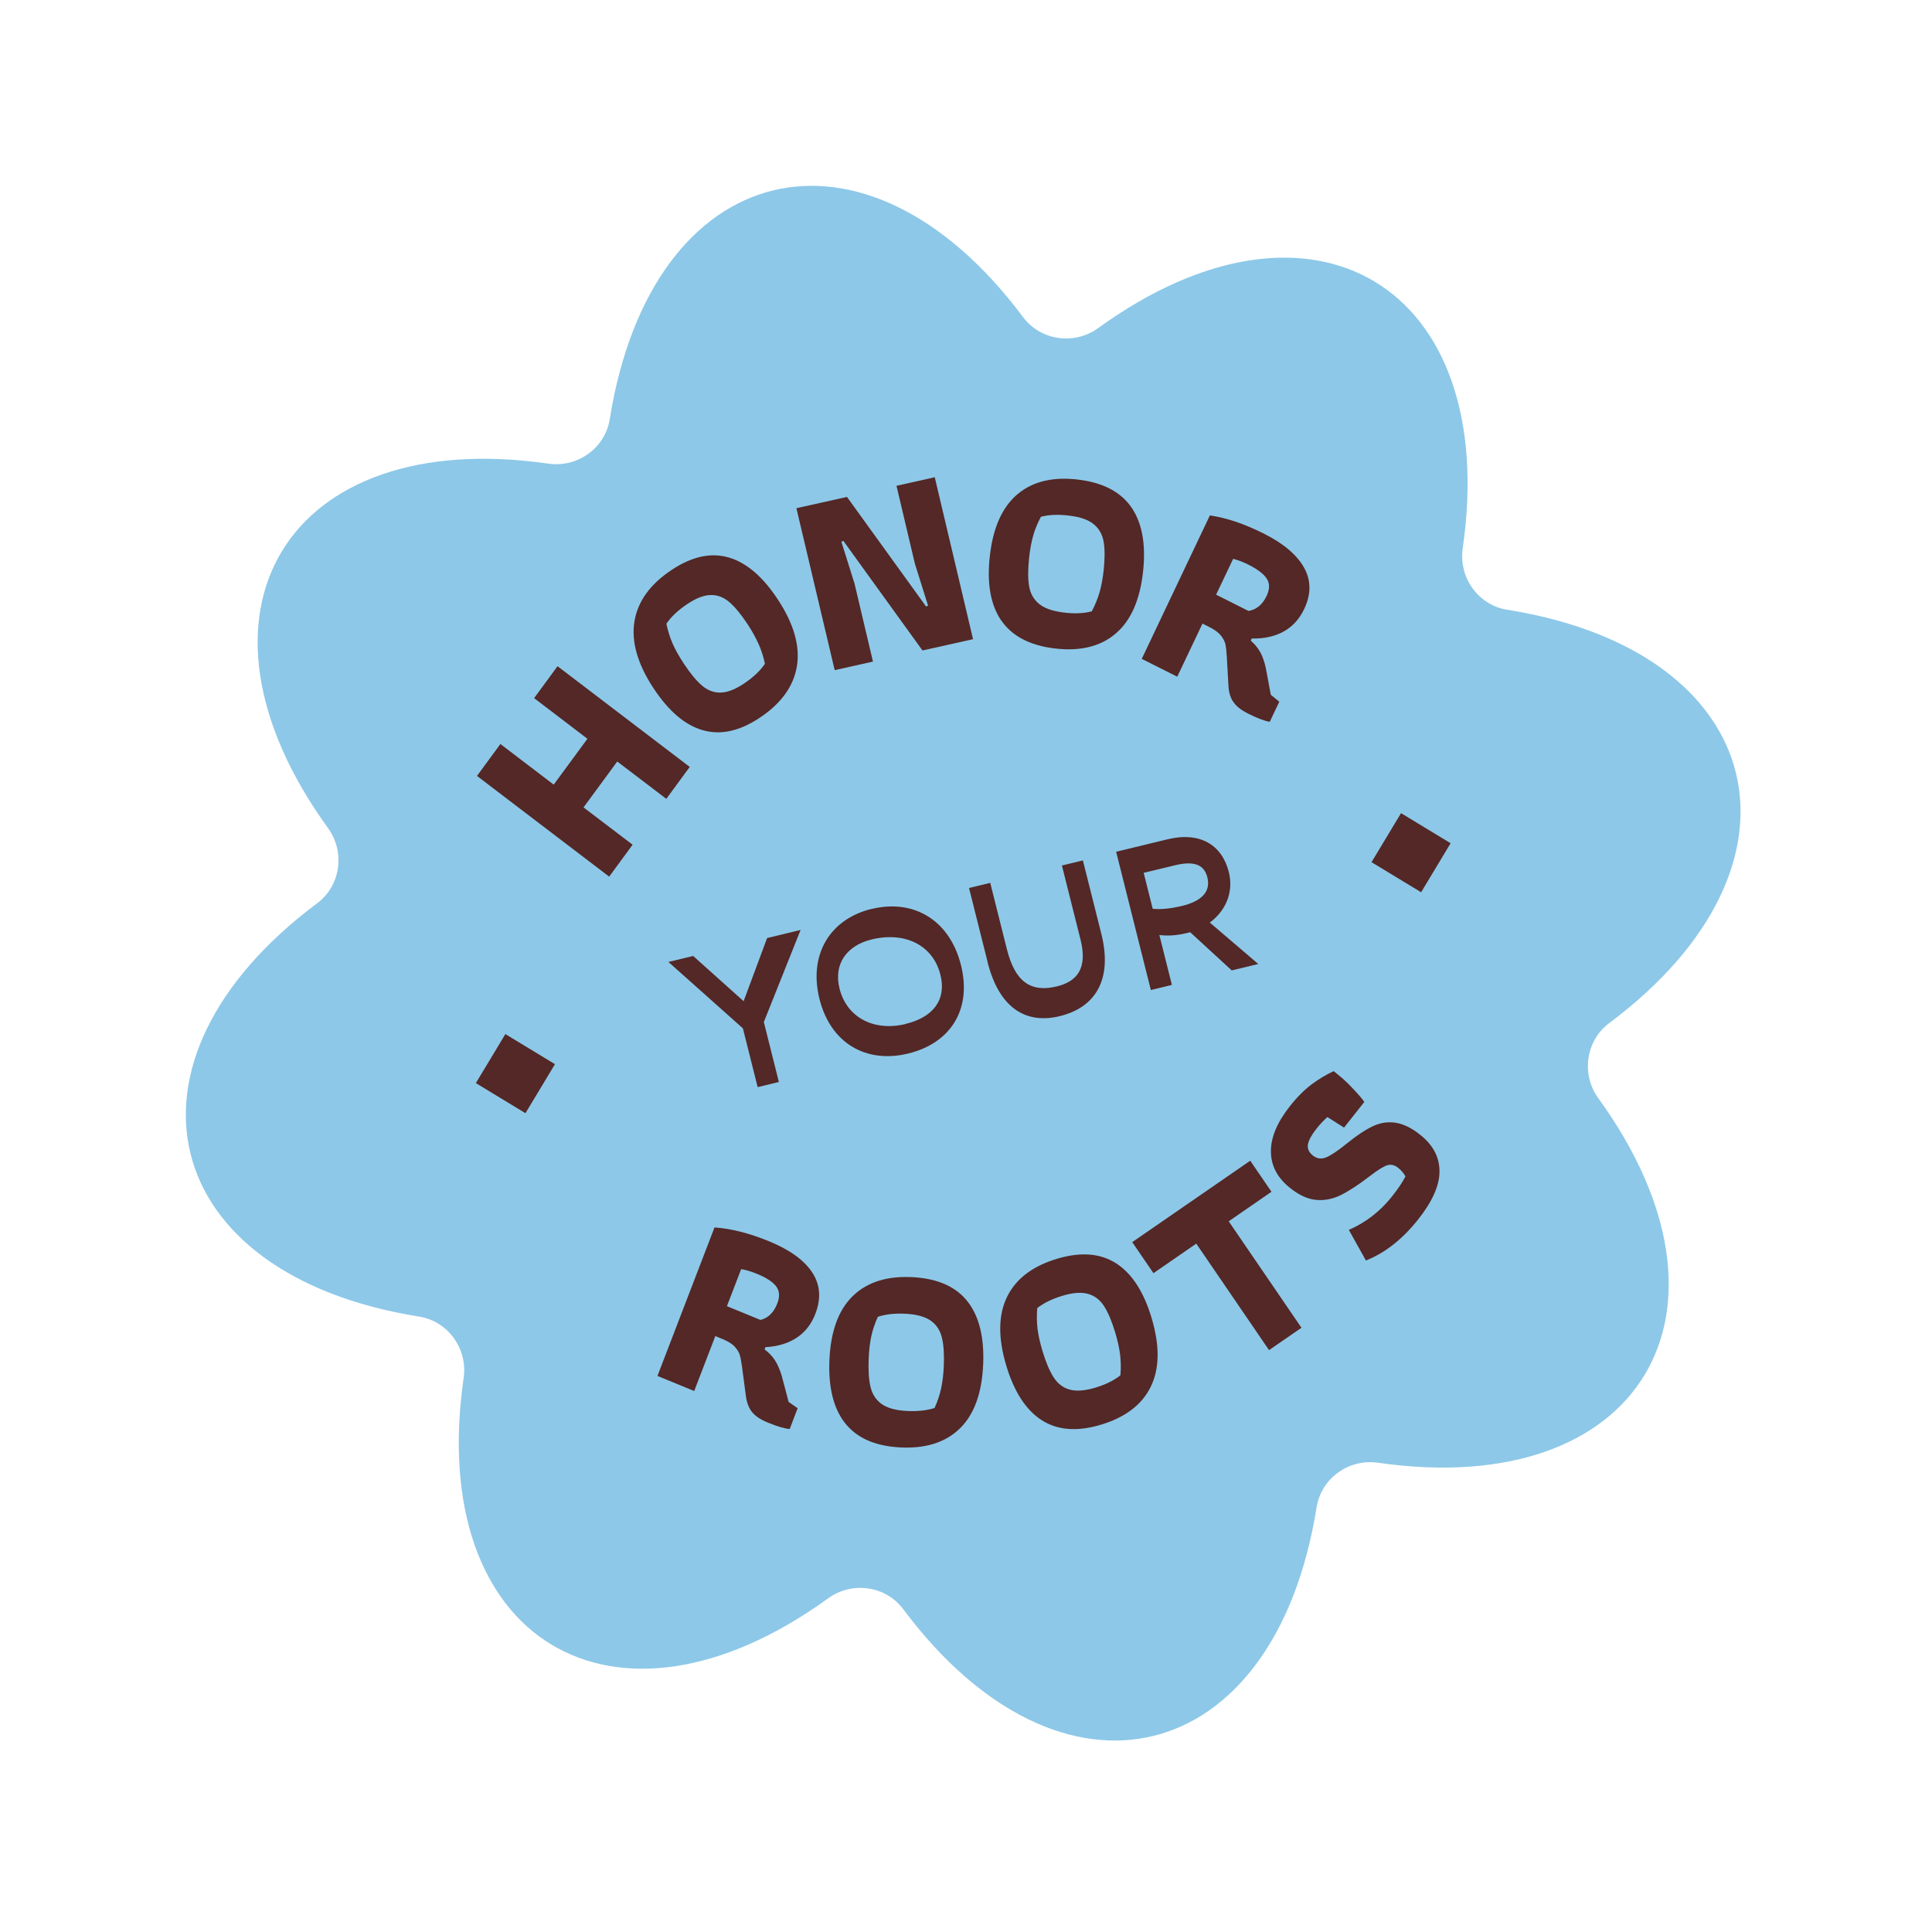
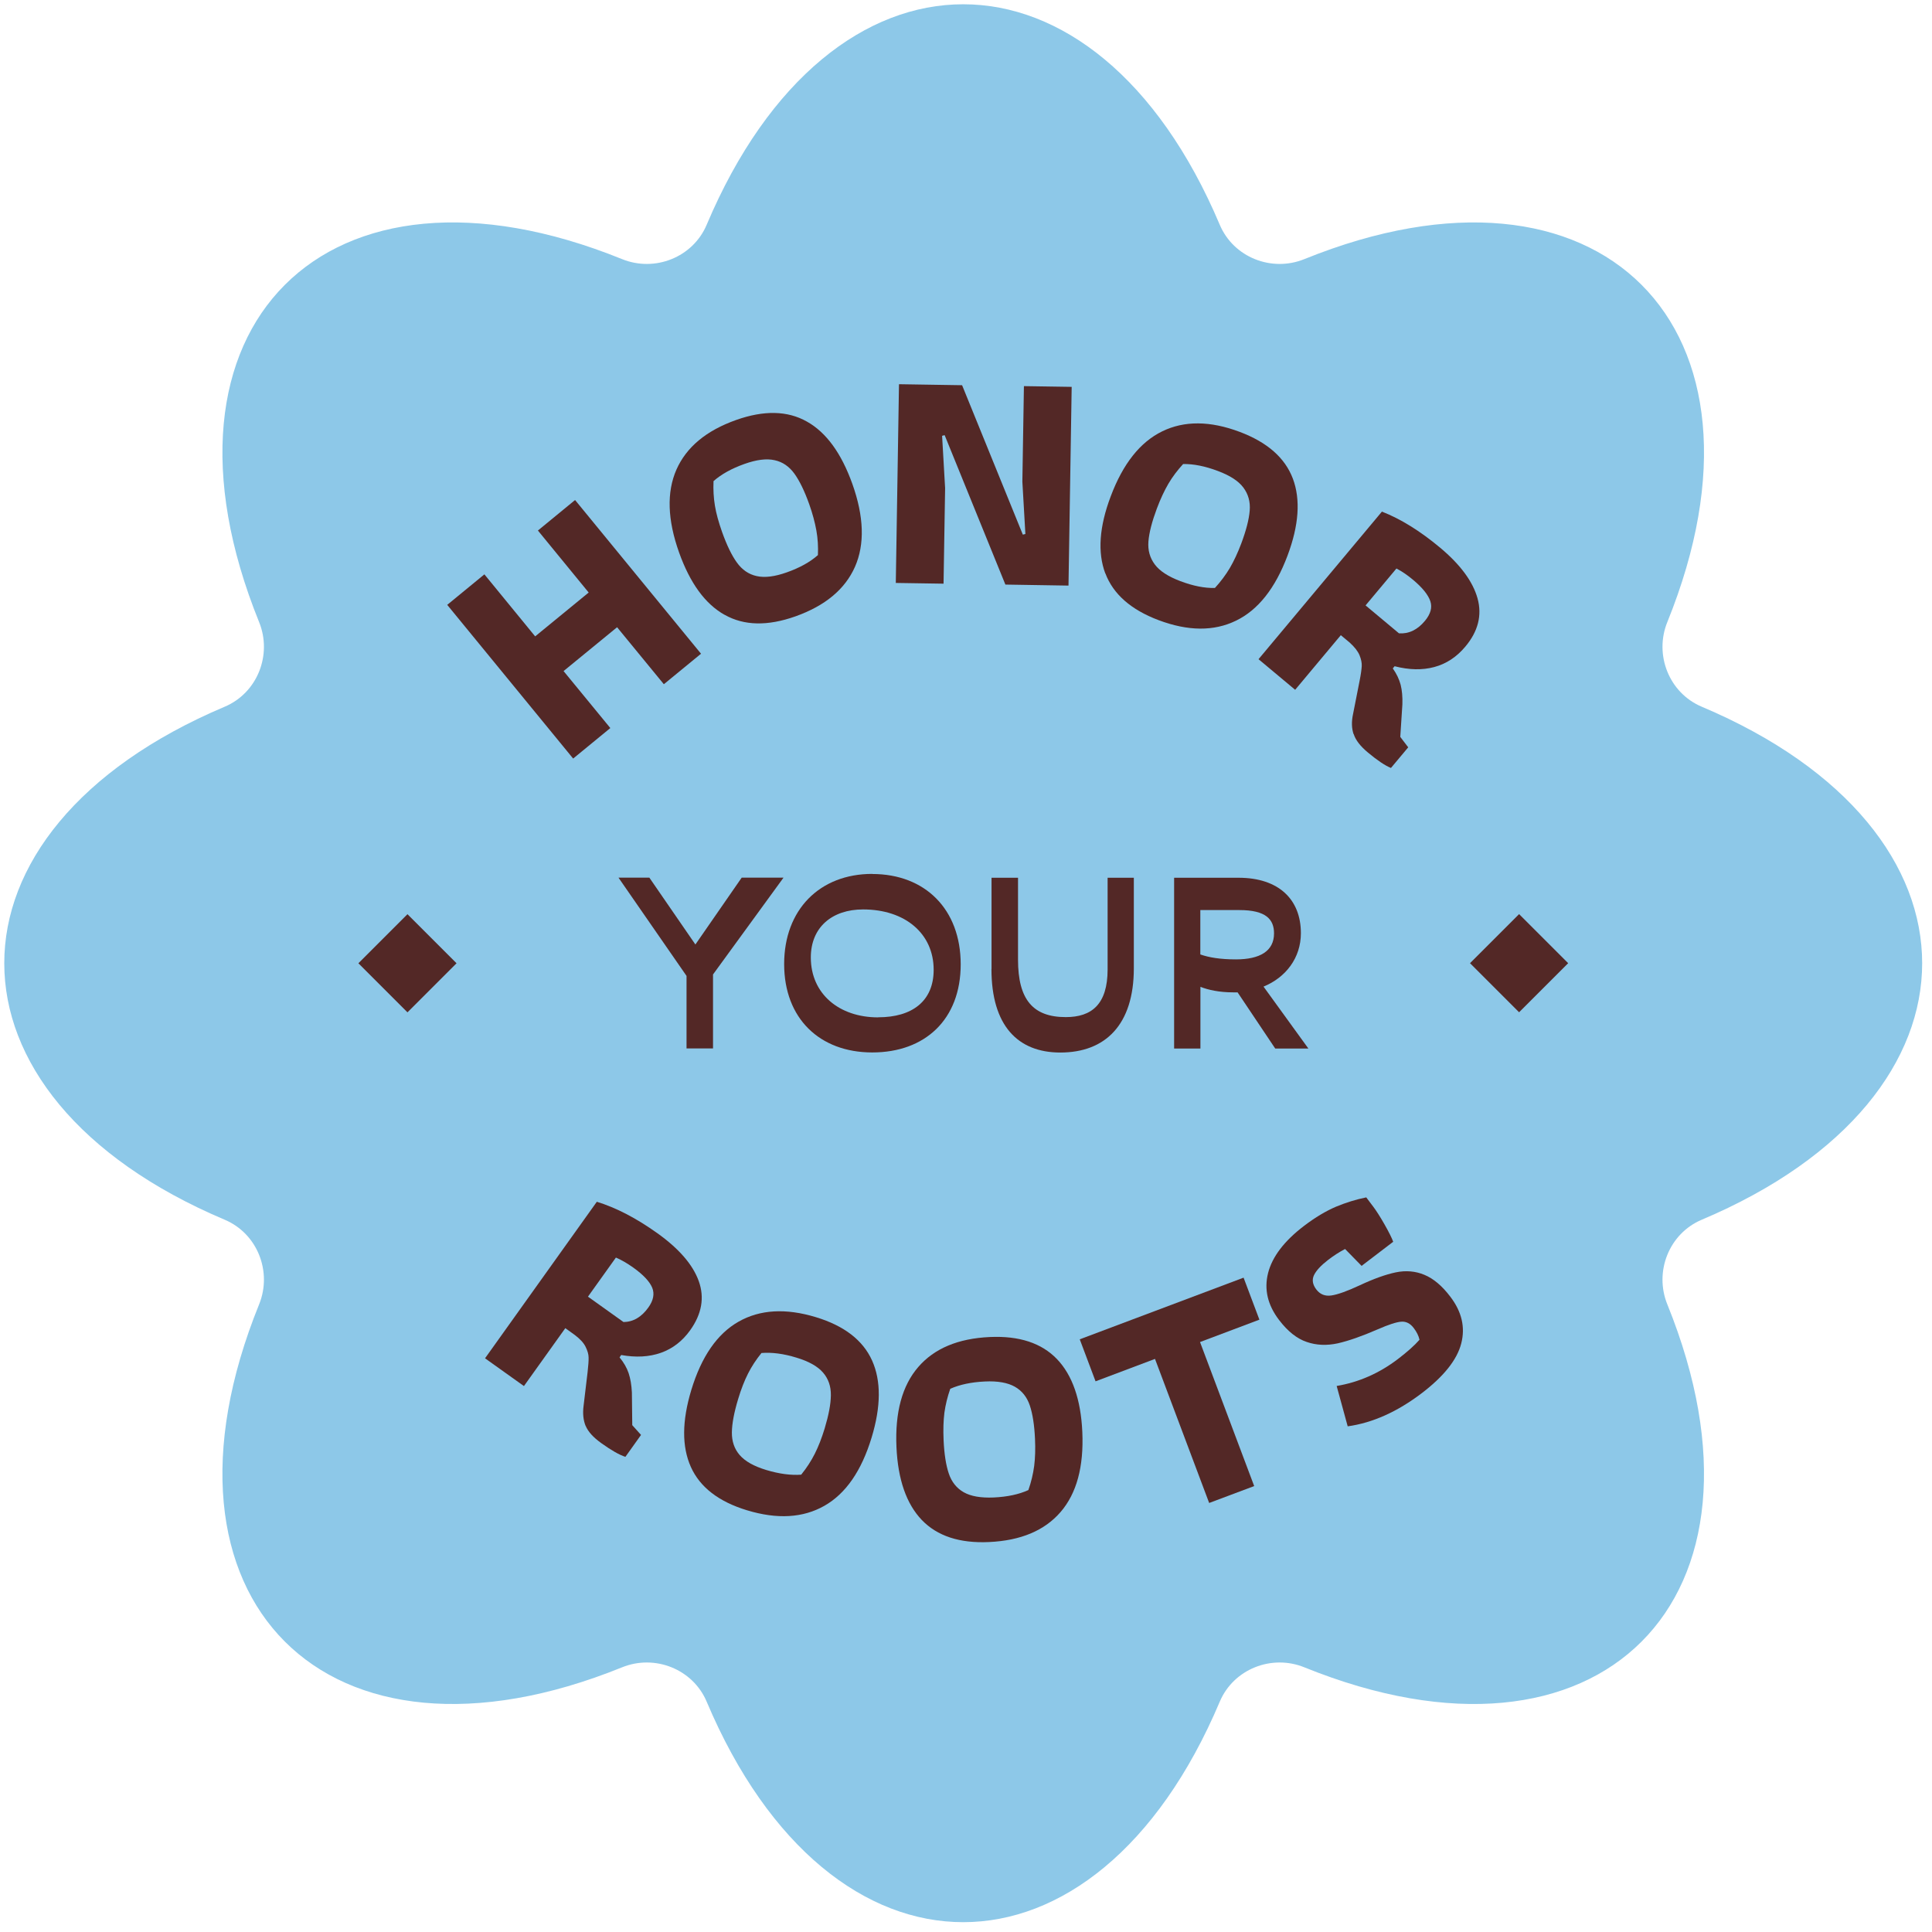
- <svg xmlns="http://www.w3.org/2000/svg" width="237" height="237" viewBox="0 0 237 237" fill="none">
-   <path d="M179.434 67.269C184.067 35.15 161.009 21.206 134.717 40.243C131.801 42.36 127.67 41.799 125.512 38.912C106.07 12.883 79.911 19.334 74.8 51.418C74.232 54.976 70.835 57.394 67.269 56.875C35.15 52.242 21.206 75.301 40.243 101.593C42.36 104.508 41.799 108.64 38.913 110.797C12.883 130.239 19.334 156.398 51.418 161.509C54.977 162.078 57.394 165.474 56.875 169.04C52.242 201.159 75.301 215.103 101.593 196.066C104.509 193.949 108.64 194.51 110.798 197.397C130.239 223.426 156.399 216.976 161.51 184.891C162.078 181.333 165.475 178.915 169.04 179.434C201.16 184.067 215.103 161.008 196.066 134.716C193.949 131.801 194.511 127.669 197.397 125.512C223.427 106.07 216.976 79.911 184.892 74.8C181.333 74.231 178.916 70.835 179.434 67.269Z" fill="#8DC8E8" />
-   <path d="M58.512 95.183L61.384 91.268L67.923 96.253L72.06 90.625L65.521 85.64L68.393 81.725L84.609 94.079L81.737 97.994L75.718 93.415L71.581 99.043L77.6 103.622L74.728 107.537L58.512 95.183Z" fill="#532826" />
-   <path d="M86.199 89.572C84.021 88.947 82.02 87.228 80.175 84.438C78.204 81.447 77.426 78.71 77.825 76.24C78.234 73.768 79.757 71.655 82.415 69.897C84.885 68.261 87.212 67.75 89.384 68.386C91.563 69.011 93.564 70.731 95.408 73.521C97.379 76.512 98.158 79.249 97.758 81.719C97.35 84.191 95.826 86.304 93.178 88.06C90.708 89.695 88.38 90.206 86.208 89.57L86.199 89.572ZM93.838 81.445C93.659 80.59 93.405 79.773 93.059 79.007C92.713 78.241 92.271 77.43 91.701 76.564C90.915 75.372 90.175 74.469 89.483 73.873C88.791 73.277 88.032 72.977 87.202 72.993C86.369 73 85.417 73.364 84.345 74.075C83.199 74.833 82.334 75.649 81.746 76.514C81.925 77.368 82.177 78.176 82.498 78.92C82.821 79.672 83.283 80.487 83.872 81.388C84.657 82.579 85.398 83.482 86.09 84.079C86.781 84.675 87.54 84.975 88.371 84.959C89.204 84.952 90.155 84.588 91.228 83.877C92.373 83.119 93.239 82.303 93.826 81.438L93.838 81.445Z" fill="#532826" />
-   <path d="M97.696 62.342L103.898 60.958L113.609 74.408L113.843 74.285L112.229 69.144L109.974 59.594L114.667 58.544L119.363 78.409L113.161 79.793L103.45 66.343L103.216 66.467L104.83 71.607L107.086 81.157L102.392 82.207L97.696 62.342Z" fill="#532826" />
-   <path d="M122.815 76.109C121.529 74.216 121.052 71.618 121.412 68.317C121.788 64.78 122.924 62.219 124.817 60.625C126.71 59.032 129.247 58.441 132.426 58.855C135.391 59.244 137.518 60.374 138.815 62.273C140.1 64.165 140.577 66.763 140.226 70.062C139.85 73.599 138.716 76.169 136.821 77.754C134.928 79.348 132.391 79.938 129.212 79.524C126.248 79.136 124.118 77.996 122.824 76.106L122.815 76.109ZM133.93 74.993C134.334 74.229 134.651 73.458 134.886 72.658C135.111 71.861 135.279 70.951 135.391 69.93C135.538 68.524 135.539 67.366 135.387 66.466C135.235 65.566 134.827 64.853 134.178 64.314C133.529 63.775 132.559 63.428 131.265 63.266C129.891 63.085 128.697 63.13 127.691 63.391C127.286 64.154 126.966 64.917 126.746 65.694C126.525 66.471 126.35 67.391 126.238 68.451C126.091 69.857 126.09 71.016 126.242 71.916C126.394 72.816 126.802 73.529 127.451 74.068C128.1 74.607 129.07 74.953 130.366 75.124C131.741 75.306 132.935 75.26 133.939 74.99L133.93 74.993Z" fill="#532826" />
-   <path d="M151.256 86.064C150.91 85.521 150.722 84.852 150.692 84.058L150.495 80.585C150.457 79.909 150.398 79.412 150.335 79.089C150.272 78.766 150.109 78.42 149.847 78.058C149.584 77.697 149.157 77.356 148.561 77.026L147.508 76.498L144.415 83.01L140.059 80.825L148.416 63.227C150.453 63.519 152.652 64.264 155.008 65.445C157.43 66.657 159.082 68.054 159.962 69.618C160.841 71.182 160.857 72.895 159.975 74.728C159.386 75.96 158.546 76.875 157.455 77.475C156.365 78.074 155.062 78.359 153.555 78.325L153.432 78.586C153.943 79.033 154.331 79.518 154.612 80.029C154.885 80.543 155.113 81.183 155.277 81.944L155.891 85.231L156.931 86.081L155.762 88.542C155.13 88.443 154.25 88.114 153.12 87.546C152.219 87.097 151.6 86.599 151.261 86.044L151.256 86.064ZM153.165 74.946C154.137 74.78 154.881 74.157 155.386 73.081C155.761 72.277 155.776 71.588 155.412 71.01C155.047 70.432 154.302 69.849 153.172 69.281C152.51 68.948 151.879 68.704 151.271 68.552L149.18 72.951L153.156 74.948L153.165 74.946Z" fill="#532826" />
-   <path d="M92.208 173.167C91.831 172.65 91.589 171.995 91.494 171.207L91.036 167.748C90.942 167.076 90.856 166.586 90.766 166.27C90.686 165.952 90.489 165.623 90.202 165.277C89.915 164.931 89.459 164.626 88.839 164.35L87.748 163.899L85.158 170.637L80.651 168.787L87.647 150.573C89.692 150.709 91.932 151.28 94.376 152.284C96.875 153.314 98.625 154.572 99.62 156.069C100.615 157.566 100.752 159.269 100.02 161.172C99.527 162.448 98.76 163.423 97.719 164.107C96.678 164.791 95.401 165.175 93.895 165.257L93.794 165.533C94.334 165.943 94.76 166.39 95.075 166.884C95.389 167.377 95.66 167.997 95.887 168.743L96.744 171.981L97.848 172.748L96.872 175.297C96.234 175.248 95.332 174.982 94.167 174.5C93.235 174.117 92.581 173.666 92.204 173.149L92.208 173.167ZM93.279 161.923C94.233 161.684 94.924 161.007 95.353 159.891C95.674 159.062 95.632 158.368 95.227 157.819C94.823 157.27 94.036 156.745 92.862 156.265C92.175 155.986 91.527 155.785 90.921 155.68L89.171 160.229L93.277 161.914L93.279 161.923Z" fill="#532826" />
-   <path d="M103.644 174.549C102.238 172.744 101.606 170.174 101.745 166.859C101.897 163.299 102.863 160.663 104.65 158.95C106.437 157.237 108.92 156.476 112.123 156.682C115.103 156.873 117.301 157.87 118.707 159.675C120.113 161.48 120.744 164.05 120.606 167.366C120.453 170.925 119.488 173.561 117.701 175.274C115.914 176.987 113.43 177.748 110.228 177.543C107.247 177.351 105.05 176.354 103.644 174.549ZM114.65 172.706C115.01 171.915 115.273 171.118 115.449 170.313C115.623 169.499 115.733 168.585 115.777 167.56C115.835 166.137 115.762 164.987 115.547 164.102C115.333 163.217 114.891 162.522 114.207 162.03C113.523 161.538 112.539 161.253 111.237 161.17C109.857 161.077 108.666 161.209 107.685 161.532C107.325 162.323 107.059 163.111 106.888 163.895C106.716 164.68 106.602 165.614 106.56 166.686C106.503 168.109 106.575 169.26 106.79 170.145C107.004 171.029 107.446 171.724 108.13 172.216C108.815 172.708 109.798 172.993 111.1 173.076C112.478 173.16 113.671 173.038 114.661 172.713L114.65 172.706Z" fill="#532826" />
-   <path d="M127.757 174.195C125.849 172.955 124.405 170.735 123.445 167.54C122.416 164.111 122.45 161.285 123.555 159.051C124.659 156.817 126.742 155.265 129.799 154.376C132.653 153.545 135.031 153.756 136.947 154.994C138.855 156.234 140.299 158.453 141.259 161.648C142.288 165.078 142.254 167.904 141.15 170.137C140.045 172.371 137.962 173.924 134.905 174.813C132.051 175.643 129.673 175.433 127.757 174.195ZM137.443 168.722C137.517 167.855 137.502 167.009 137.405 166.174C137.301 165.35 137.1 164.443 136.802 163.453C136.389 162.085 135.938 161.016 135.449 160.246C134.96 159.476 134.31 158.966 133.511 158.733C132.712 158.501 131.691 158.553 130.446 158.92C129.121 159.306 128.056 159.822 127.241 160.462C127.167 161.329 127.179 162.166 127.27 162.974C127.369 163.78 127.573 164.696 127.882 165.731C128.295 167.099 128.746 168.168 129.235 168.938C129.724 169.708 130.374 170.218 131.173 170.45C131.972 170.683 132.99 170.622 134.237 170.264C135.554 169.88 136.627 169.362 137.44 168.713L137.443 168.722Z" fill="#532826" />
-   <path d="M146.739 152.56L141.496 156.182L138.892 152.373L153.367 142.385L155.971 146.195L150.727 149.818L159.652 162.879L155.673 165.619L146.748 152.558L146.739 152.56Z" fill="#532826" />
-   <path d="M167.559 154.627L165.461 150.868C167.539 149.973 169.306 148.603 170.78 146.744C171.512 145.815 172.057 145.009 172.404 144.318C172.225 143.946 171.927 143.594 171.522 143.266C171.08 142.909 170.625 142.797 170.161 142.947C169.696 143.097 168.992 143.537 168.048 144.265C166.683 145.317 165.495 146.094 164.493 146.595C163.48 147.089 162.461 147.296 161.42 147.189C160.38 147.092 159.293 146.581 158.156 145.648C156.662 144.426 155.911 142.957 155.903 141.241C155.896 139.526 156.669 137.671 158.236 135.694C159.119 134.575 160.006 133.696 160.881 133.032C161.767 132.375 162.672 131.83 163.605 131.394L164.492 132.126C164.9 132.462 165.425 132.963 166.06 133.64C166.696 134.316 167.13 134.83 167.36 135.179L164.875 138.323L162.831 137.03C162.344 137.465 161.882 137.962 161.445 138.521C160.886 139.234 160.556 139.843 160.45 140.361C160.353 140.876 160.544 141.332 161.035 141.735C161.526 142.138 162.068 142.22 162.662 141.981C163.256 141.741 164.1 141.182 165.193 140.292C166.388 139.32 167.451 138.611 168.382 138.166C169.312 137.72 170.28 137.574 171.251 137.737C172.23 137.897 173.263 138.42 174.342 139.309C175.836 140.532 176.585 141.992 176.583 143.709C176.582 145.427 175.718 147.371 173.98 149.573C172.054 152.004 169.912 153.695 167.55 154.629L167.559 154.627Z" fill="#532826" />
-   <path d="M81.988 118.006L85.03 117.269L91.22 122.818L94.101 115.072L98.21 114.076L93.699 125.376L95.545 132.728L92.943 133.359L91.134 126.152L81.997 118.004L81.988 118.006Z" fill="#532826" />
-   <path d="M106.938 111.502C112.116 110.247 116.502 112.893 117.878 118.376C119.255 123.86 116.578 127.985 111.392 129.241C106.206 130.497 101.881 127.943 100.527 122.55C99.173 117.158 101.759 112.747 106.936 111.492L106.938 111.502ZM111.098 125.605C114.427 124.798 116.143 122.687 115.359 119.564C114.456 115.969 111.053 114.242 106.916 115.244C103.875 115.98 102.228 118.257 102.983 121.262C103.89 124.875 107.251 126.546 111.091 125.616L111.098 125.605Z" fill="#532826" />
-   <path d="M121.149 118.001L118.872 108.93L121.472 108.301L123.514 116.437C124.514 120.419 126.426 121.784 129.635 121.006C132.163 120.394 133.427 118.76 132.55 115.268L130.266 106.17L132.839 105.547L135.098 114.545C136.505 120.15 134.4 123.585 129.98 124.656C125.803 125.668 122.549 123.618 121.14 118.003L121.149 118.001Z" fill="#532826" />
-   <path d="M141.175 121.445L136.918 104.485L143.237 102.954C147.199 101.995 149.903 103.639 150.74 106.976C151.357 109.434 150.365 111.733 148.406 113.17L154.35 118.253L151.097 119.041L146.004 114.358L145.565 114.464C144.185 114.799 143.074 114.808 142.22 114.698L143.756 120.819L141.184 121.443L141.175 121.445ZM141.402 111.48C142.329 111.573 143.47 111.499 145.021 111.123C147.351 110.559 148.556 109.41 148.11 107.633C147.764 106.254 146.75 105.509 144.132 106.143L140.296 107.073L141.4 111.471L141.402 111.48Z" fill="#532826" />
-   <path d="M171.865 99.751L168.246 105.764L174.329 109.453L177.948 103.441L171.865 99.751Z" fill="#532826" />
-   <path d="M61.994 126.853L58.375 132.865L64.458 136.555L68.077 130.543L61.994 126.853Z" fill="#532826" />
+ <svg xmlns="http://www.w3.org/2000/svg" width="137" height="137" viewBox="0 0 137 137" fill="none">
+   <path d="M118.233 44.108C126.723 23.159 113.454 9.883 92.497 18.373C90.172 19.318 87.472 18.25 86.494 15.938C77.686 -4.909 58.919 -4.909 50.111 15.938C49.134 18.25 46.433 19.318 44.108 18.373C23.158 9.883 9.882 23.152 18.372 44.108C19.318 46.433 18.249 49.134 15.938 50.112C-4.909 58.919 -4.909 77.687 15.938 86.494C18.249 87.472 19.318 90.173 18.372 92.498C9.882 113.447 23.152 126.723 44.108 118.233C46.433 117.288 49.134 118.356 50.111 120.668C58.919 141.515 77.686 141.515 86.494 120.668C87.472 118.356 90.172 117.288 92.497 118.233C113.447 126.723 126.723 113.454 118.233 92.498C117.287 90.173 118.356 87.472 120.668 86.494C141.514 77.687 141.514 58.919 120.668 50.112C118.356 49.134 117.287 46.433 118.233 44.108Z" fill="#8DC8E8" />
+   <path d="M31.713 42.891L34.349 40.728L37.949 45.126L41.744 42.017L38.144 37.62L40.779 35.457L49.71 46.356L47.074 48.519L43.758 44.478L39.963 47.586L43.279 51.627L40.643 53.79L31.713 42.891Z" fill="#532826" />
+   <path d="M51.38 43.597C50.001 42.826 48.932 41.35 48.155 39.18C47.326 36.855 47.268 34.893 47.967 33.3C48.673 31.707 50.078 30.535 52.196 29.783C54.165 29.084 55.842 29.116 57.215 29.893C58.594 30.664 59.663 32.141 60.44 34.31C61.269 36.635 61.327 38.597 60.628 40.19C59.922 41.783 58.517 42.956 56.406 43.707C54.437 44.406 52.76 44.374 51.387 43.597H51.38ZM57.999 39.374C58.025 38.772 57.992 38.183 57.889 37.613C57.785 37.043 57.623 36.428 57.383 35.754C57.053 34.828 56.703 34.103 56.334 33.591C55.965 33.08 55.499 32.756 54.929 32.633C54.359 32.503 53.647 32.594 52.792 32.898C51.879 33.222 51.147 33.63 50.597 34.116C50.571 34.718 50.603 35.301 50.694 35.851C50.784 36.408 50.959 37.03 51.205 37.73C51.536 38.656 51.885 39.381 52.255 39.892C52.624 40.404 53.09 40.728 53.66 40.851C54.23 40.98 54.942 40.89 55.797 40.585C56.71 40.262 57.442 39.854 57.992 39.368L57.999 39.374Z" fill="#532826" />
+   <path d="M63.748 27.245L68.223 27.316L72.53 37.911L72.711 37.866L72.497 34.155L72.607 27.381L75.994 27.433L75.768 41.525L71.293 41.453L66.986 30.858L66.805 30.904L67.019 34.615L66.908 41.389L63.522 41.337L63.748 27.245Z" fill="#532826" />
+   <path d="M78.373 40.651C77.823 39.174 77.946 37.354 78.762 35.198C79.63 32.886 80.847 31.351 82.414 30.587C83.981 29.823 85.814 29.836 87.912 30.626C89.868 31.364 91.124 32.465 91.681 33.948C92.232 35.424 92.109 37.244 91.299 39.401C90.432 41.713 89.214 43.254 87.647 44.012C86.08 44.776 84.247 44.763 82.149 43.973C80.193 43.234 78.937 42.127 78.38 40.651H78.373ZM86.151 41.693C86.559 41.246 86.909 40.78 87.207 40.281C87.498 39.783 87.77 39.2 88.022 38.533C88.366 37.613 88.567 36.836 88.618 36.208C88.67 35.58 88.515 35.036 88.165 34.569C87.815 34.103 87.213 33.715 86.358 33.397C85.451 33.054 84.629 32.892 83.897 32.905C83.489 33.352 83.14 33.812 82.855 34.297C82.57 34.783 82.291 35.373 82.032 36.066C81.689 36.985 81.488 37.762 81.436 38.39C81.385 39.019 81.54 39.563 81.89 40.029C82.239 40.495 82.842 40.884 83.697 41.208C84.603 41.551 85.426 41.713 86.157 41.693H86.151Z" fill="#532826" />
+   <path d="M95.986 52.067C95.843 51.646 95.83 51.167 95.947 50.63L96.413 48.266C96.504 47.806 96.549 47.463 96.562 47.236C96.575 47.01 96.523 46.751 96.407 46.466C96.29 46.181 96.057 45.883 95.707 45.565L95.079 45.041L91.841 48.914L89.244 46.744L97.993 36.279C99.334 36.803 100.707 37.658 102.112 38.83C103.556 40.035 104.443 41.239 104.774 42.431C105.104 43.623 104.819 44.775 103.899 45.863C103.284 46.595 102.552 47.074 101.704 47.301C100.856 47.528 99.917 47.508 98.893 47.243L98.764 47.398C99.036 47.78 99.217 48.169 99.321 48.557C99.418 48.946 99.463 49.412 99.444 49.95L99.295 52.255L99.858 52.993L98.634 54.457C98.22 54.289 97.676 53.926 97.002 53.363C96.465 52.916 96.128 52.482 95.992 52.054L95.986 52.067ZM99.211 44.911C99.904 44.957 100.519 44.659 101.05 44.018C101.445 43.538 101.575 43.079 101.426 42.632C101.277 42.185 100.869 41.673 100.195 41.11C99.8 40.78 99.412 40.514 99.023 40.313L96.834 42.93L99.204 44.911H99.211Z" fill="#532826" />
+   <path d="M41.531 101.124C41.363 100.716 41.311 100.236 41.382 99.692L41.667 97.296C41.719 96.83 41.745 96.487 41.738 96.26C41.738 96.034 41.661 95.781 41.525 95.502C41.389 95.224 41.13 94.945 40.754 94.661L40.087 94.181L37.153 98.287L34.395 96.318L42.321 85.219C43.694 85.639 45.125 86.384 46.621 87.453C48.15 88.547 49.127 89.674 49.548 90.84C49.969 92.005 49.769 93.171 48.94 94.33C48.383 95.107 47.69 95.638 46.861 95.93C46.032 96.221 45.093 96.273 44.05 96.085L43.934 96.254C44.232 96.616 44.445 96.986 44.575 97.368C44.704 97.75 44.782 98.209 44.808 98.747L44.834 101.059L45.456 101.752L44.348 103.306C43.921 103.17 43.351 102.846 42.639 102.335C42.069 101.927 41.7 101.519 41.531 101.111V101.124ZM44.206 93.747C44.899 93.741 45.488 93.398 45.974 92.718C46.336 92.213 46.427 91.74 46.246 91.306C46.064 90.872 45.617 90.393 44.899 89.881C44.478 89.583 44.07 89.344 43.675 89.175L41.693 91.947L44.206 93.741V93.747Z" fill="#532826" />
+   <path d="M48.991 104.025C48.343 102.587 48.356 100.761 49.023 98.559C49.742 96.195 50.856 94.583 52.371 93.721C53.886 92.86 55.713 92.75 57.863 93.404C59.864 94.013 61.191 95.036 61.839 96.474C62.487 97.911 62.474 99.738 61.807 101.939C61.088 104.303 59.974 105.916 58.459 106.777C56.943 107.638 55.117 107.748 52.967 107.094C50.966 106.486 49.638 105.462 48.991 104.025ZM56.82 104.562C57.202 104.09 57.52 103.597 57.779 103.086C58.038 102.568 58.271 101.972 58.478 101.292C58.763 100.346 58.912 99.563 58.918 98.935C58.925 98.306 58.743 97.769 58.361 97.329C57.979 96.888 57.358 96.538 56.483 96.273C55.557 95.988 54.722 95.884 53.997 95.943C53.614 96.415 53.297 96.901 53.045 97.4C52.792 97.898 52.552 98.507 52.339 99.219C52.054 100.165 51.905 100.949 51.898 101.577C51.892 102.205 52.073 102.743 52.455 103.183C52.837 103.623 53.459 103.973 54.333 104.238C55.259 104.517 56.095 104.627 56.827 104.569L56.82 104.562Z" fill="#532826" />
+   <path d="M65.363 107.781C64.275 106.641 63.673 104.919 63.569 102.62C63.459 100.152 63.971 98.261 65.111 96.94C66.25 95.619 67.941 94.913 70.181 94.81C72.273 94.713 73.86 95.237 74.954 96.377C76.042 97.517 76.644 99.239 76.748 101.538C76.858 104.006 76.347 105.897 75.207 107.218C74.067 108.539 72.377 109.245 70.136 109.348C68.044 109.445 66.458 108.921 65.363 107.781ZM72.921 105.67C73.121 105.1 73.257 104.53 73.335 103.954C73.406 103.384 73.426 102.743 73.393 102.03C73.348 101.046 73.225 100.256 73.024 99.66C72.824 99.064 72.467 98.618 71.962 98.333C71.457 98.048 70.751 97.918 69.838 97.963C68.867 98.009 68.051 98.184 67.384 98.481C67.183 99.051 67.047 99.615 66.969 100.172C66.898 100.729 66.879 101.376 66.911 102.121C66.956 103.105 67.079 103.895 67.28 104.491C67.481 105.087 67.837 105.534 68.342 105.819C68.847 106.104 69.553 106.227 70.466 106.188C71.431 106.143 72.254 105.968 72.921 105.663V105.67Z" fill="#532826" />
+   <path d="M81.896 96.364L77.687 97.951L76.566 94.972L88.184 90.6L89.305 93.579L85.095 95.166L88.936 105.379L85.743 106.577L81.903 96.364H81.896Z" fill="#532826" />
+   <path d="M95.567 101.143L94.784 98.281C96.358 98.015 97.802 97.381 99.129 96.37C99.79 95.865 100.301 95.412 100.658 95.004C100.599 94.725 100.457 94.441 100.237 94.156C99.997 93.845 99.706 93.696 99.362 93.722C99.019 93.748 98.462 93.929 97.692 94.266C96.578 94.751 95.632 95.082 94.862 95.257C94.085 95.425 93.353 95.399 92.66 95.159C91.967 94.926 91.313 94.408 90.698 93.599C89.888 92.537 89.629 91.429 89.92 90.276C90.212 89.124 91.06 88.003 92.472 86.928C93.269 86.32 94.026 85.873 94.739 85.568C95.457 85.27 96.17 85.05 96.882 84.908L97.361 85.543C97.582 85.834 97.853 86.255 98.171 86.812C98.488 87.369 98.695 87.783 98.793 88.055L96.552 89.765L95.38 88.567C94.972 88.781 94.57 89.04 94.175 89.344C93.67 89.733 93.34 90.089 93.178 90.419C93.022 90.749 93.074 91.086 93.34 91.436C93.605 91.785 93.961 91.928 94.408 91.863C94.855 91.798 95.529 91.559 96.429 91.138C97.413 90.678 98.261 90.374 98.974 90.225C99.686 90.076 100.373 90.134 101.007 90.4C101.649 90.665 102.264 91.183 102.847 91.954C103.656 93.016 103.915 94.117 103.617 95.269C103.319 96.422 102.393 97.588 100.826 98.786C99.091 100.107 97.335 100.897 95.561 101.143H95.567Z" fill="#532826" />
+   <path d="M43.852 62.235H46.047L49.311 66.975L52.594 62.235H55.56L50.561 69.1V74.345H48.683V69.203L43.858 62.235H43.852Z" fill="#532826" />
+   <path d="M61.855 61.976C65.591 61.976 68.124 64.469 68.124 68.381C68.124 72.292 65.598 74.63 61.855 74.63C58.112 74.63 55.605 72.208 55.605 68.361C55.605 64.515 58.118 61.969 61.855 61.969V61.976ZM62.276 72.137C64.678 72.137 66.207 70.997 66.207 68.769C66.207 66.205 64.186 64.489 61.201 64.489C59.005 64.489 57.496 65.751 57.496 67.895C57.496 70.472 59.498 72.143 62.269 72.143L62.276 72.137Z" fill="#532826" />
+   <path d="M70.311 68.717V62.241H72.189V68.05C72.189 70.893 73.258 72.124 75.576 72.124C77.402 72.124 78.542 71.23 78.542 68.737V62.241H80.401V68.666C80.401 72.668 78.38 74.636 75.188 74.636C72.17 74.636 70.305 72.726 70.305 68.717H70.311Z" fill="#532826" />
+   <path d="M83.258 74.352V62.242H87.823C90.686 62.242 92.247 63.789 92.247 66.172C92.247 67.927 91.178 69.313 89.598 69.961L92.778 74.352H90.427L87.759 70.369H87.441C86.444 70.369 85.686 70.194 85.123 69.98V74.352H83.264H83.258ZM85.116 67.681C85.732 67.895 86.522 68.031 87.642 68.031C89.326 68.031 90.343 67.455 90.343 66.185C90.343 65.201 89.779 64.534 87.888 64.534H85.116V67.675V67.681Z" fill="#532826" />
+   <path d="M107.72 64.82L104.24 68.3L107.72 71.78L111.201 68.3L107.72 64.82Z" fill="#532826" />
+   <path d="M28.894 64.826L25.414 68.306L28.894 71.786L32.374 68.306L28.894 64.826Z" fill="#532826" />
</svg>
